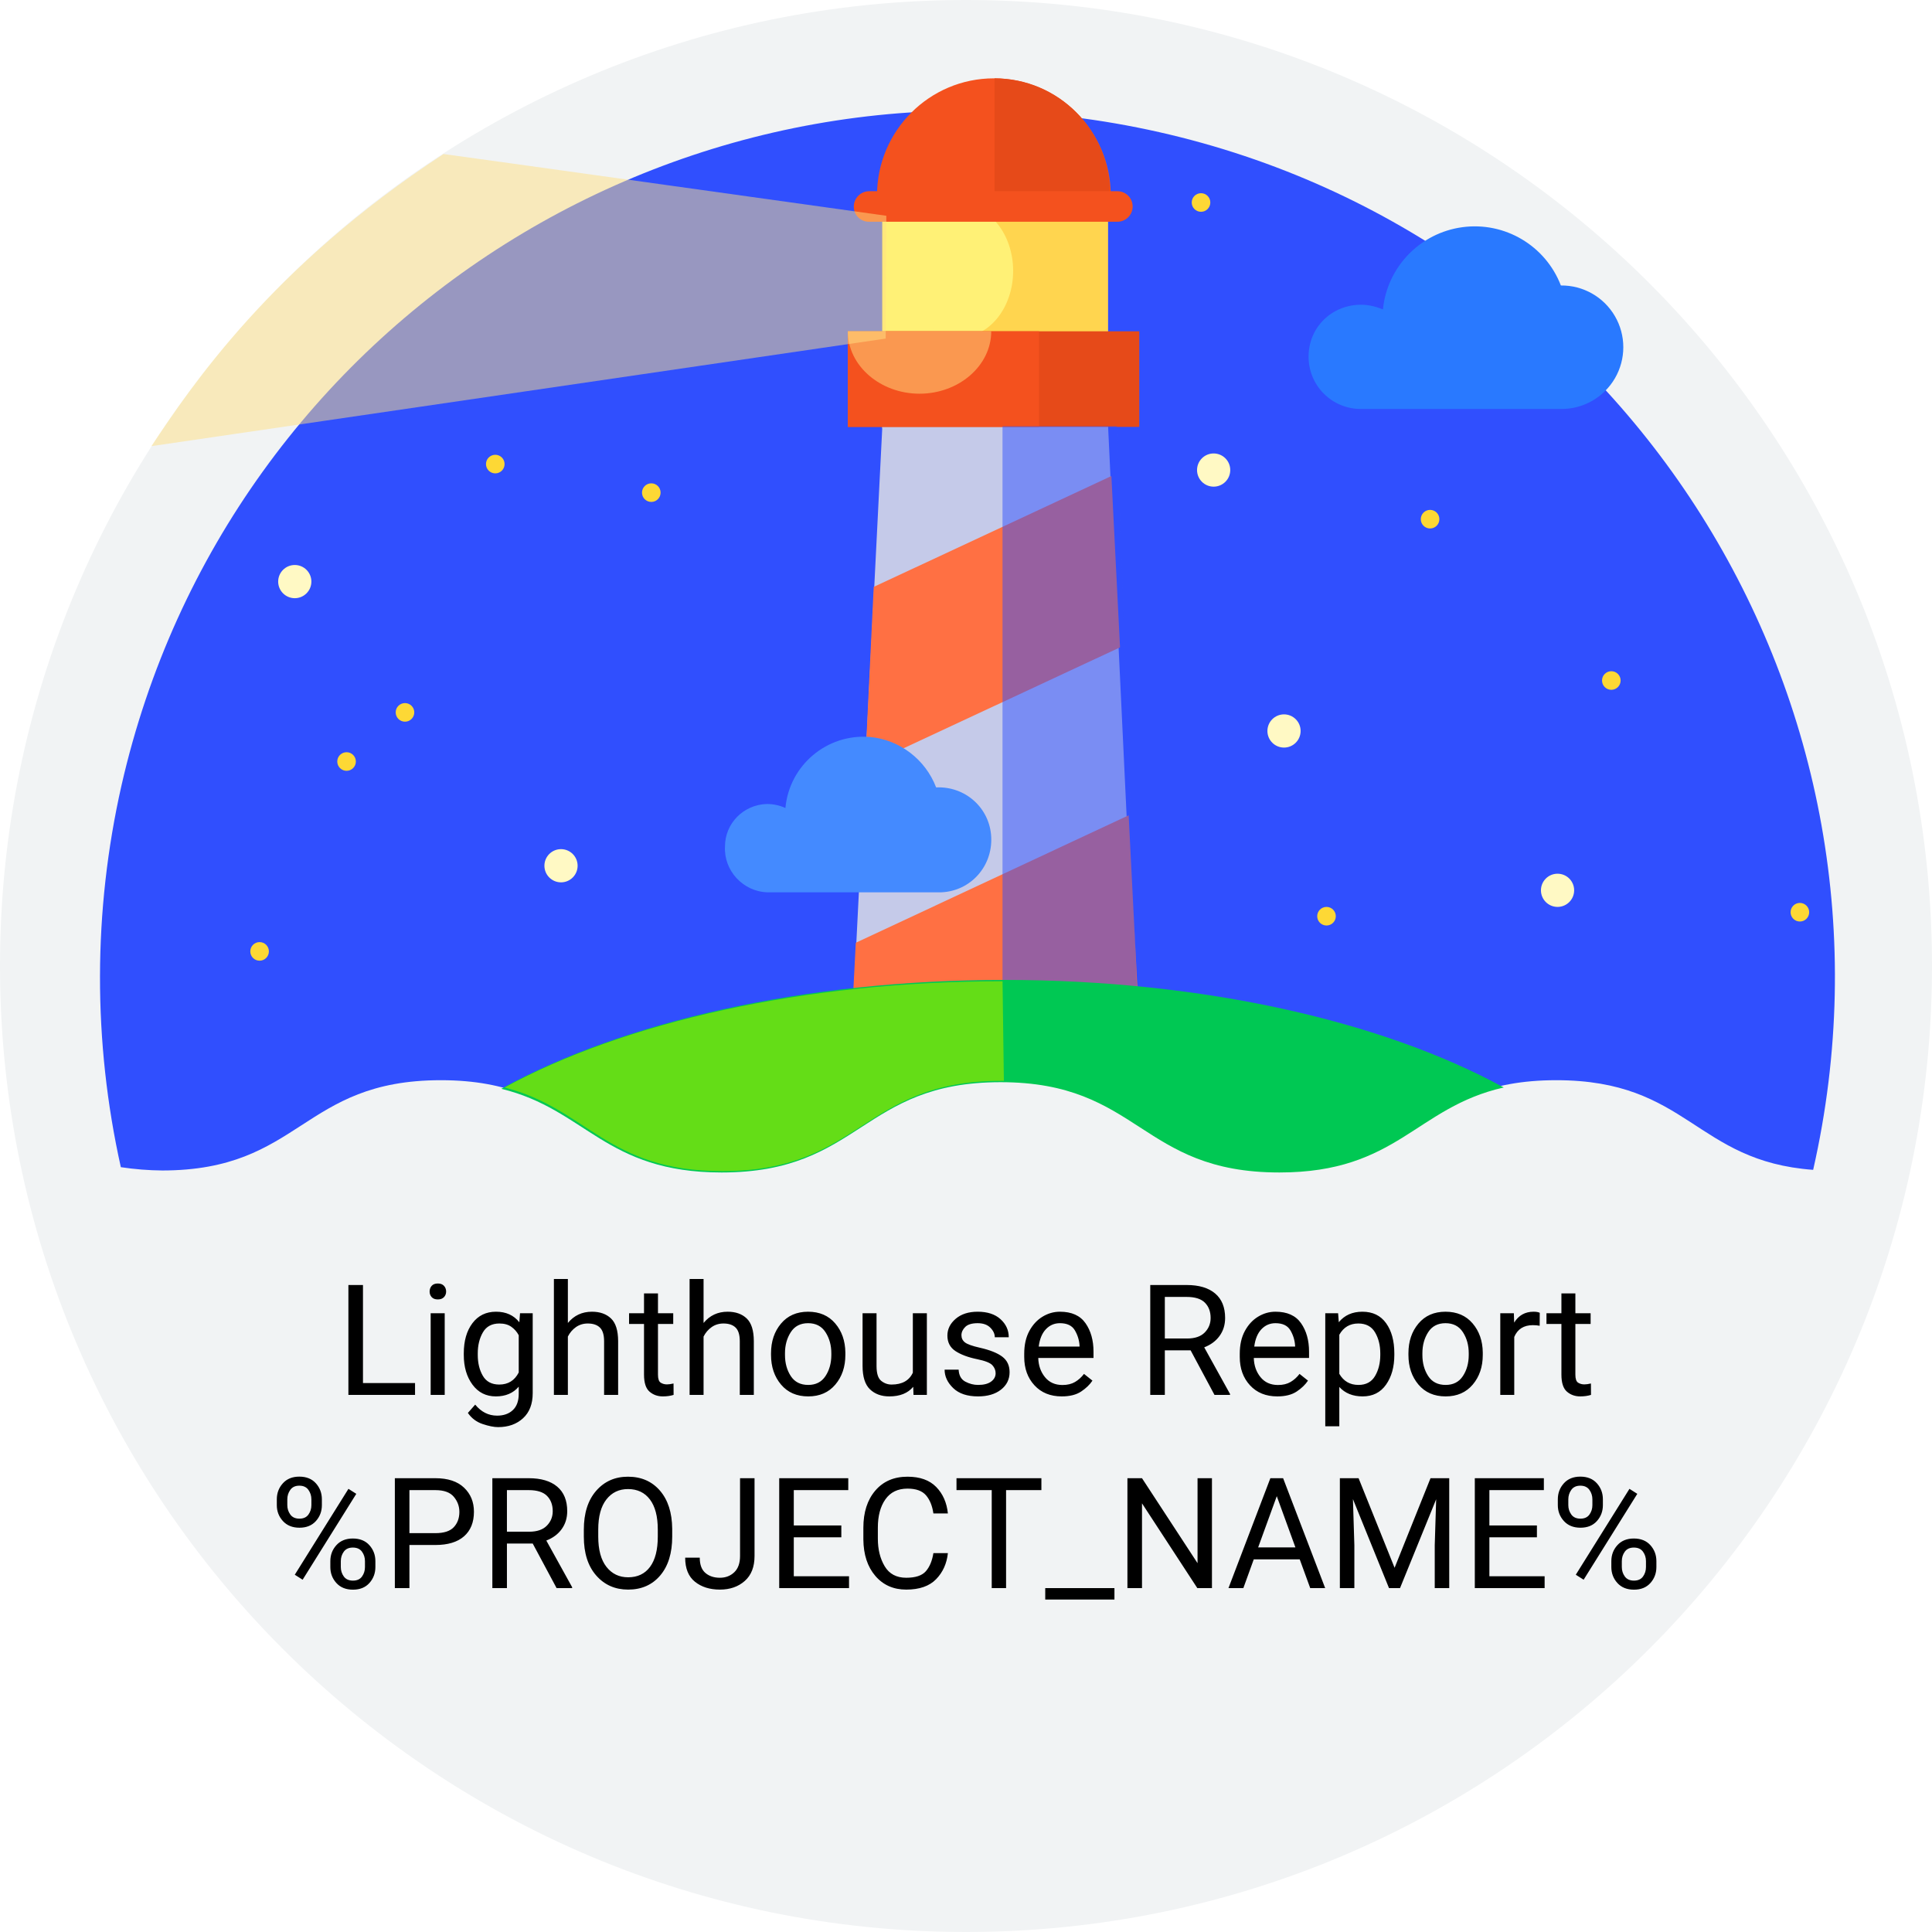
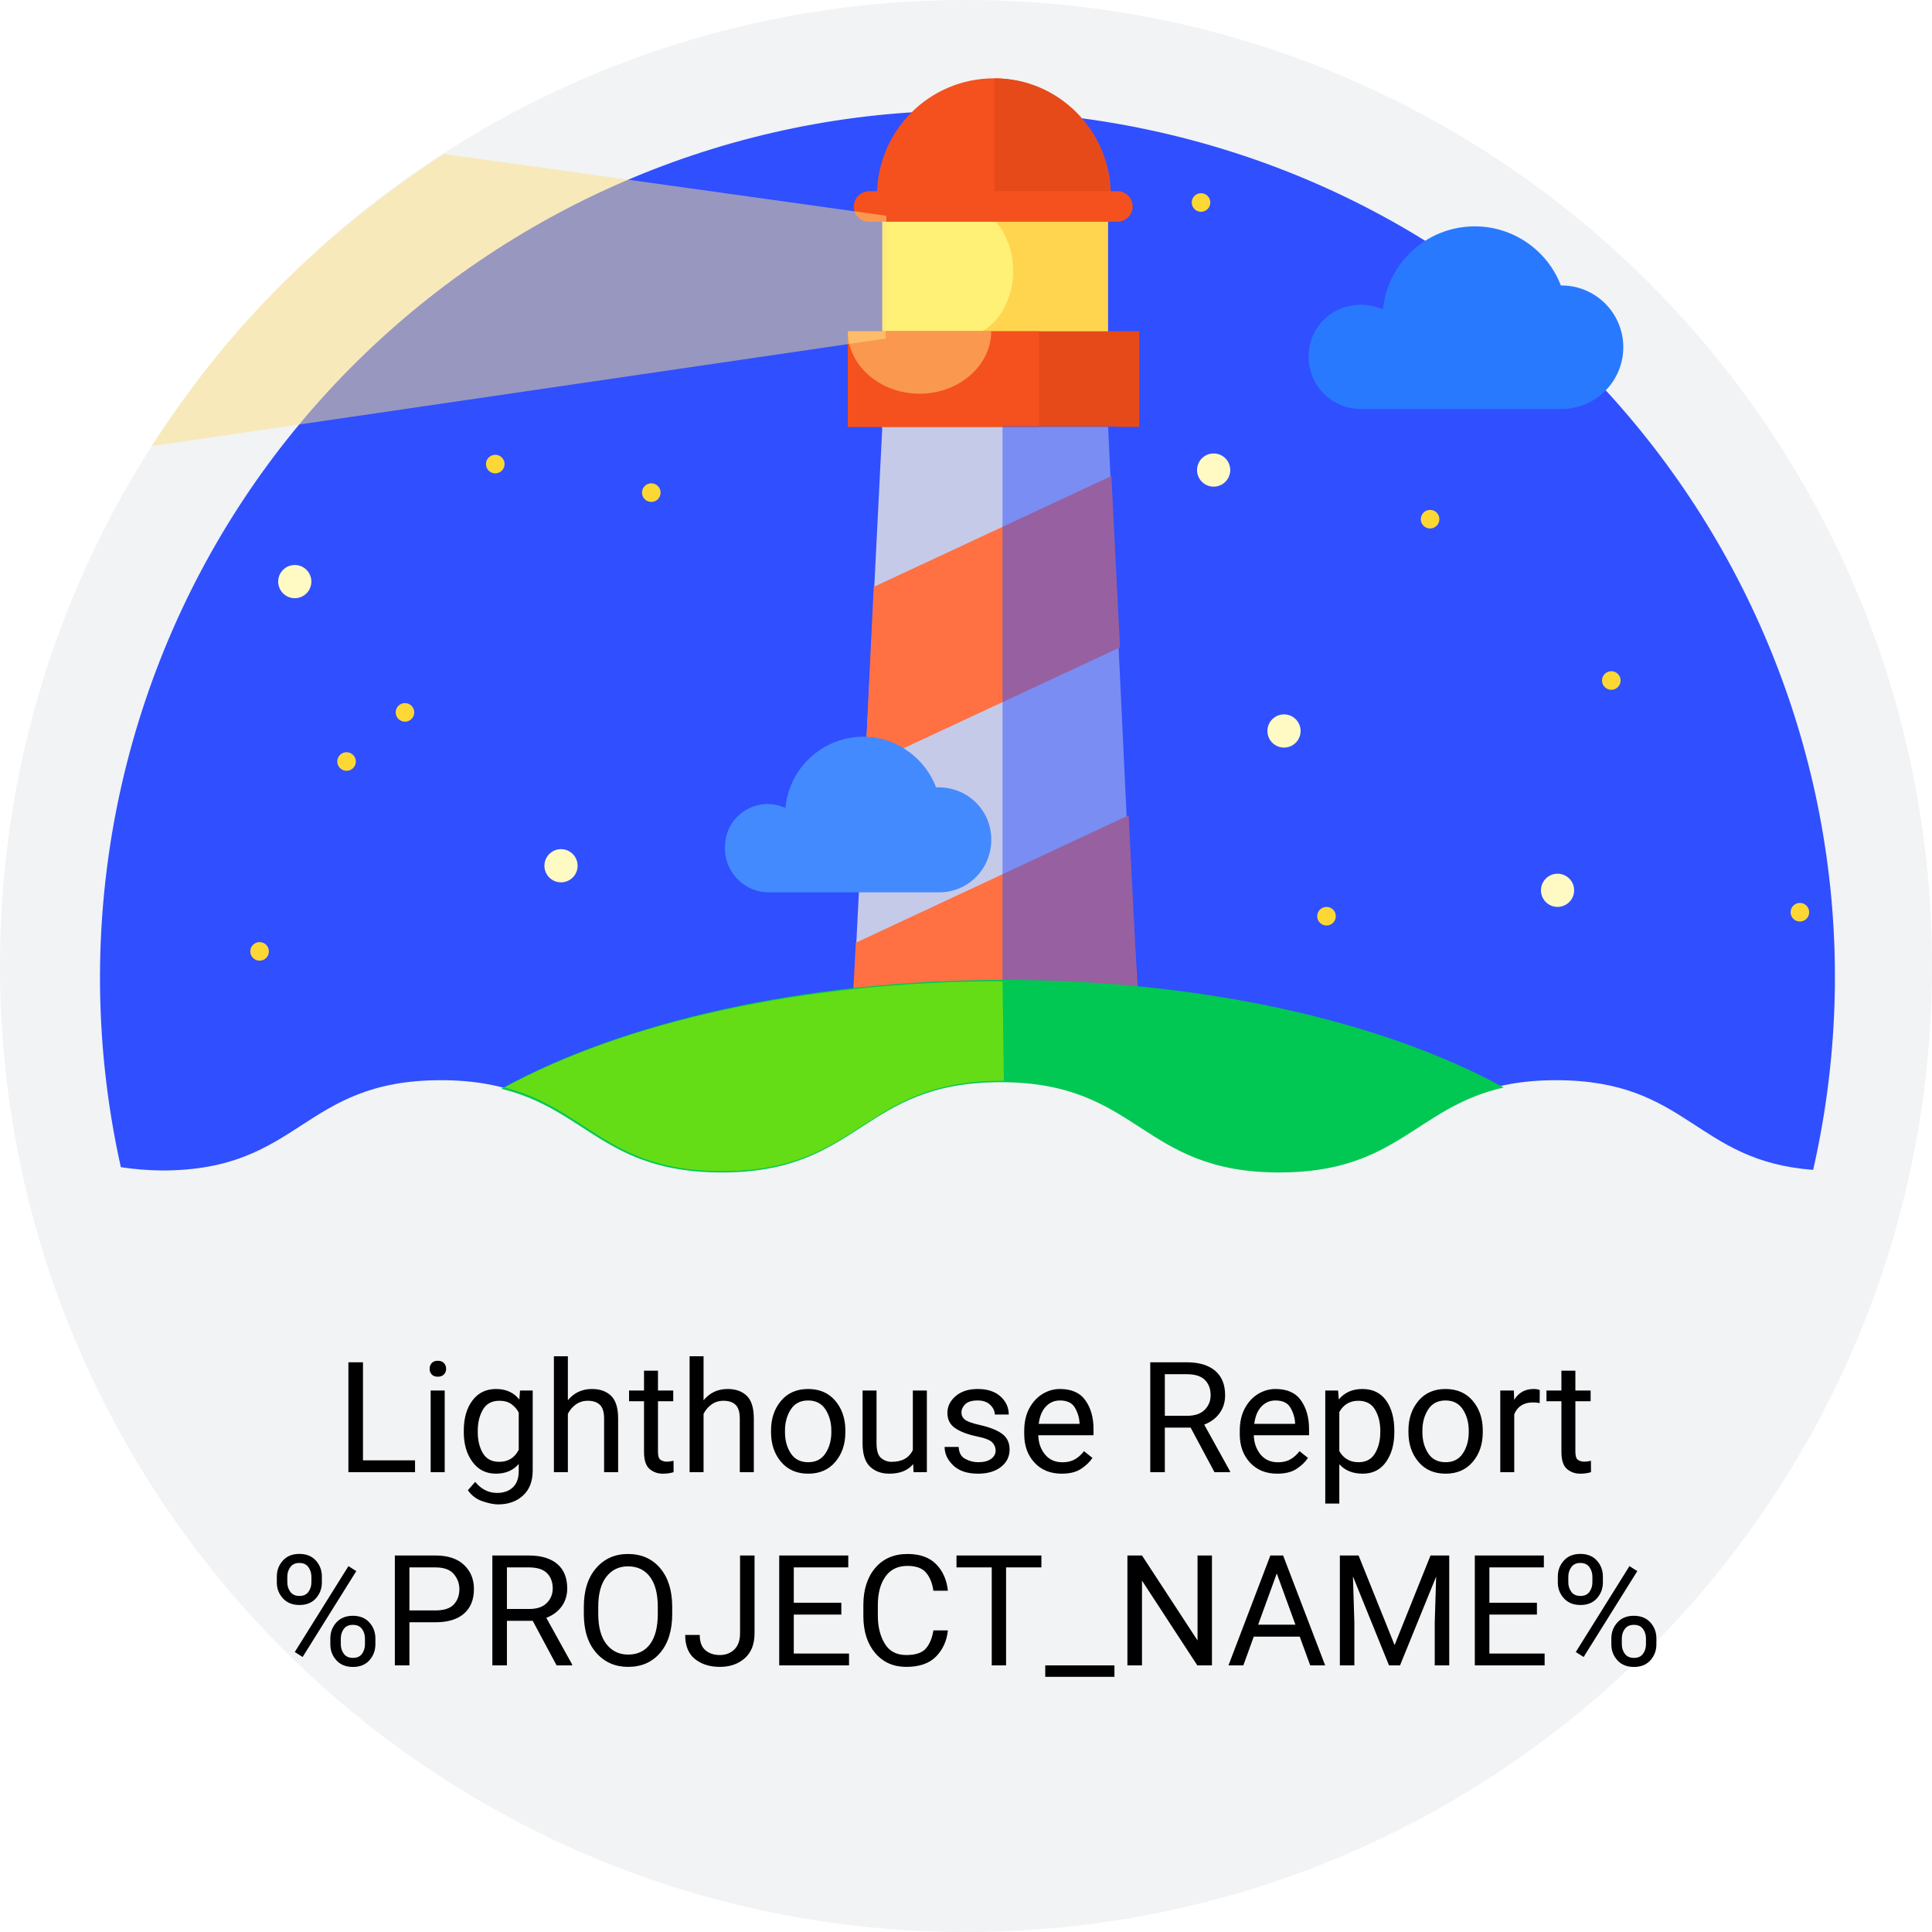
<svg xmlns="http://www.w3.org/2000/svg" viewBox="0 0 2500 2500">
  <circle cx="1250" cy="1250" r="1250" fill="#f1f3f4" />
  <path d="M209.62,1514.6c180.41,0,180.41-116.83,360.83-116.83S750.86,1514.6,931.27,1514.6s180.41-116.83,360.83-116.83,180.41,116.83,360.82,116.83,180.41-116.83,360.83-116.83c171,0,179.55,104.81,332.47,116C2483.68,908.93,2104.81,307.56,1500,171S294.67,412.37,157.22,1016.32a1127.36,1127.36,0,0,0-.86,494,382.47,382.47,0,0,0,54.12,4.29Z" fill="#304ffe" />
  <path d="M1141.75,283.51h292.1V554.12h-292.1Z" fill="#ffd54f" />
  <path d="M1141.75,283.51h103.1V554.12h-103.1Z" fill="#fff176" />
  <ellipse cx="1242.27" cy="350.52" rx="68.73" ry="85.91" fill="#fff176" />
  <path d="M1134.88,252.58c0-83.34,67.87-151.21,151.2-151.21s151.21,67.87,151.21,151.21" fill="#f4511e" />
  <path d="M1286.94,101.37c82.48,0,149.49,67,149.49,150.35v.86H1286.94Z" fill="#e64a19" />
  <path d="M1124.57,247.42h321.31a19.76,19.76,0,0,1,0,39.52H1124.57a19.44,19.44,0,0,1-19.76-19.76A20,20,0,0,1,1124.57,247.42Z" fill="#f4511e" />
  <path d="M1099.66,1387.46l42.09-835.91h292.1l37.8,794.67Z" fill="#c5cae9" />
  <path d="M1438.14,616l11.17,221.65" fill="none" />
  <path d="M1130.58,759.45l-11.16,232,329.89-153.78L1438.14,616Z" fill="#ff7043" />
  <path d="M1460.48,1055l11.17,221.65" fill="none" />
  <path d="M1107.39,1219.93l-12,232,376.29-175.26L1460.48,1055Z" fill="#ff7043" />
  <path d="M1097.08,428.69h377.15V552.41H1097.08Z" fill="#e64a19" />
  <path d="M1097.08,428.69H1344.5V552.41H1097.08Z" fill="#f4511e" />
  <path d="M1282.65,428.69c0,44.68-42.1,80.76-92.79,80.76s-92.78-36.08-92.78-80.76" fill="#ffe082" opacity="0.5" style="isolation:isolate" />
  <path d="M1761.17,394.33c10.31,0,19.76,2.58,28.35,6a119.41,119.41,0,0,1,230.24-30.92,79.9,79.9,0,1,1,0,159.79H1761.17a67.47,67.47,0,0,1-67.87-67.87c0-37.8,30.07-67,67.87-67Z" fill="#2979ff" />
  <path d="M992.27,1040.38a57.72,57.72,0,0,1,24.05,5.15,101.52,101.52,0,0,1,109.11-91.92c38.66,3.43,72.16,29.21,85.91,65.29,37.8-1.72,69.59,26.63,71.31,64.43s-26.64,69.59-64.44,71.31H993.13c-31.79-.86-56.7-28.35-55-59.28,0-30.07,24.06-54.12,54.13-55Z" fill="#448aff" />
  <circle cx="1554.12" cy="262.03" r="12.03" fill="#fdd835" />
  <circle cx="1661.51" cy="945.88" r="21.48" fill="#fff9c4" />
  <circle cx="381.44" cy="752.58" r="21.48" fill="#fff9c4" />
  <circle cx="725.95" cy="1120.27" r="21.48" fill="#fff9c4" />
  <circle cx="1570.45" cy="608.25" r="21.48" fill="#fff9c4" />
  <circle cx="2015.46" cy="1152.06" r="21.48" fill="#fff9c4" />
  <circle cx="335.91" cy="1231.1" r="12.03" fill="#fdd835" />
  <circle cx="448.45" cy="985.4" r="12.03" fill="#fdd835" />
  <circle cx="524.05" cy="921.82" r="12.03" fill="#fdd835" />
  <circle cx="842.78" cy="637.46" r="12.03" fill="#fdd835" />
  <circle cx="1850.52" cy="671.82" r="12.03" fill="#fdd835" />
  <circle cx="2329.04" cy="1180.41" r="12.03" fill="#fdd835" />
  <circle cx="640.89" cy="600.52" r="12.03" fill="#fdd835" />
  <circle cx="1716.49" cy="1185.57" r="12.03" fill="#fdd835" />
  <circle cx="2085.05" cy="880.58" r="12.03" fill="#fdd835" />
  <path d="M1146.91,279.21s-571.31-79.9-573-79.9c-223.36,146.05-326.46,300.69-378,378l950.17-139.18Z" fill="#ffe082" opacity="0.5" style="isolation:isolate" />
  <path d="M1445,551.55H1297.25v756.87l177.84,79Z" fill="#304ffe" opacity="0.5" style="isolation:isolate" />
  <path d="M933.85,1517.18c180.41,0,180.41-116.84,360.82-116.84s180.42,116.84,360.83,116.84c152.92,0,176.12-84.19,290.38-110-155.5-85-387.46-139.18-646.91-139.18s-494.85,55-650.34,140.89C758.59,1435.57,782.65,1517.18,933.85,1517.18Z" fill="#00c853" />
  <path d="M934.71,1515.46c180.41,0,180.41-116.83,360.82-116.83H1299l-1.72-128.87c-257.73,0-489.69,53.26-644.33,137.46C760.31,1434.71,785.22,1515.46,934.71,1515.46Z" fill="#64dd17" />
-   <text x="50%" y="1750" dominant-baseline="middle" text-anchor="middle" font-size="200" font-family="Roboto">Lighthouse Report</text>
-   <text x="50%" y="2000" dominant-baseline="middle" text-anchor="middle" font-size="200" font-family="Roboto">%PROJECT_NAME%</text>
+   <text x="50%" y="1850" dominant-baseline="middle" text-anchor="middle" font-size="200" font-family="Roboto">Lighthouse Report</text>
+   <text x="50%" y="2100" dominant-baseline="middle" text-anchor="middle" font-size="200" font-family="Roboto">%PROJECT_NAME%</text>
</svg>
